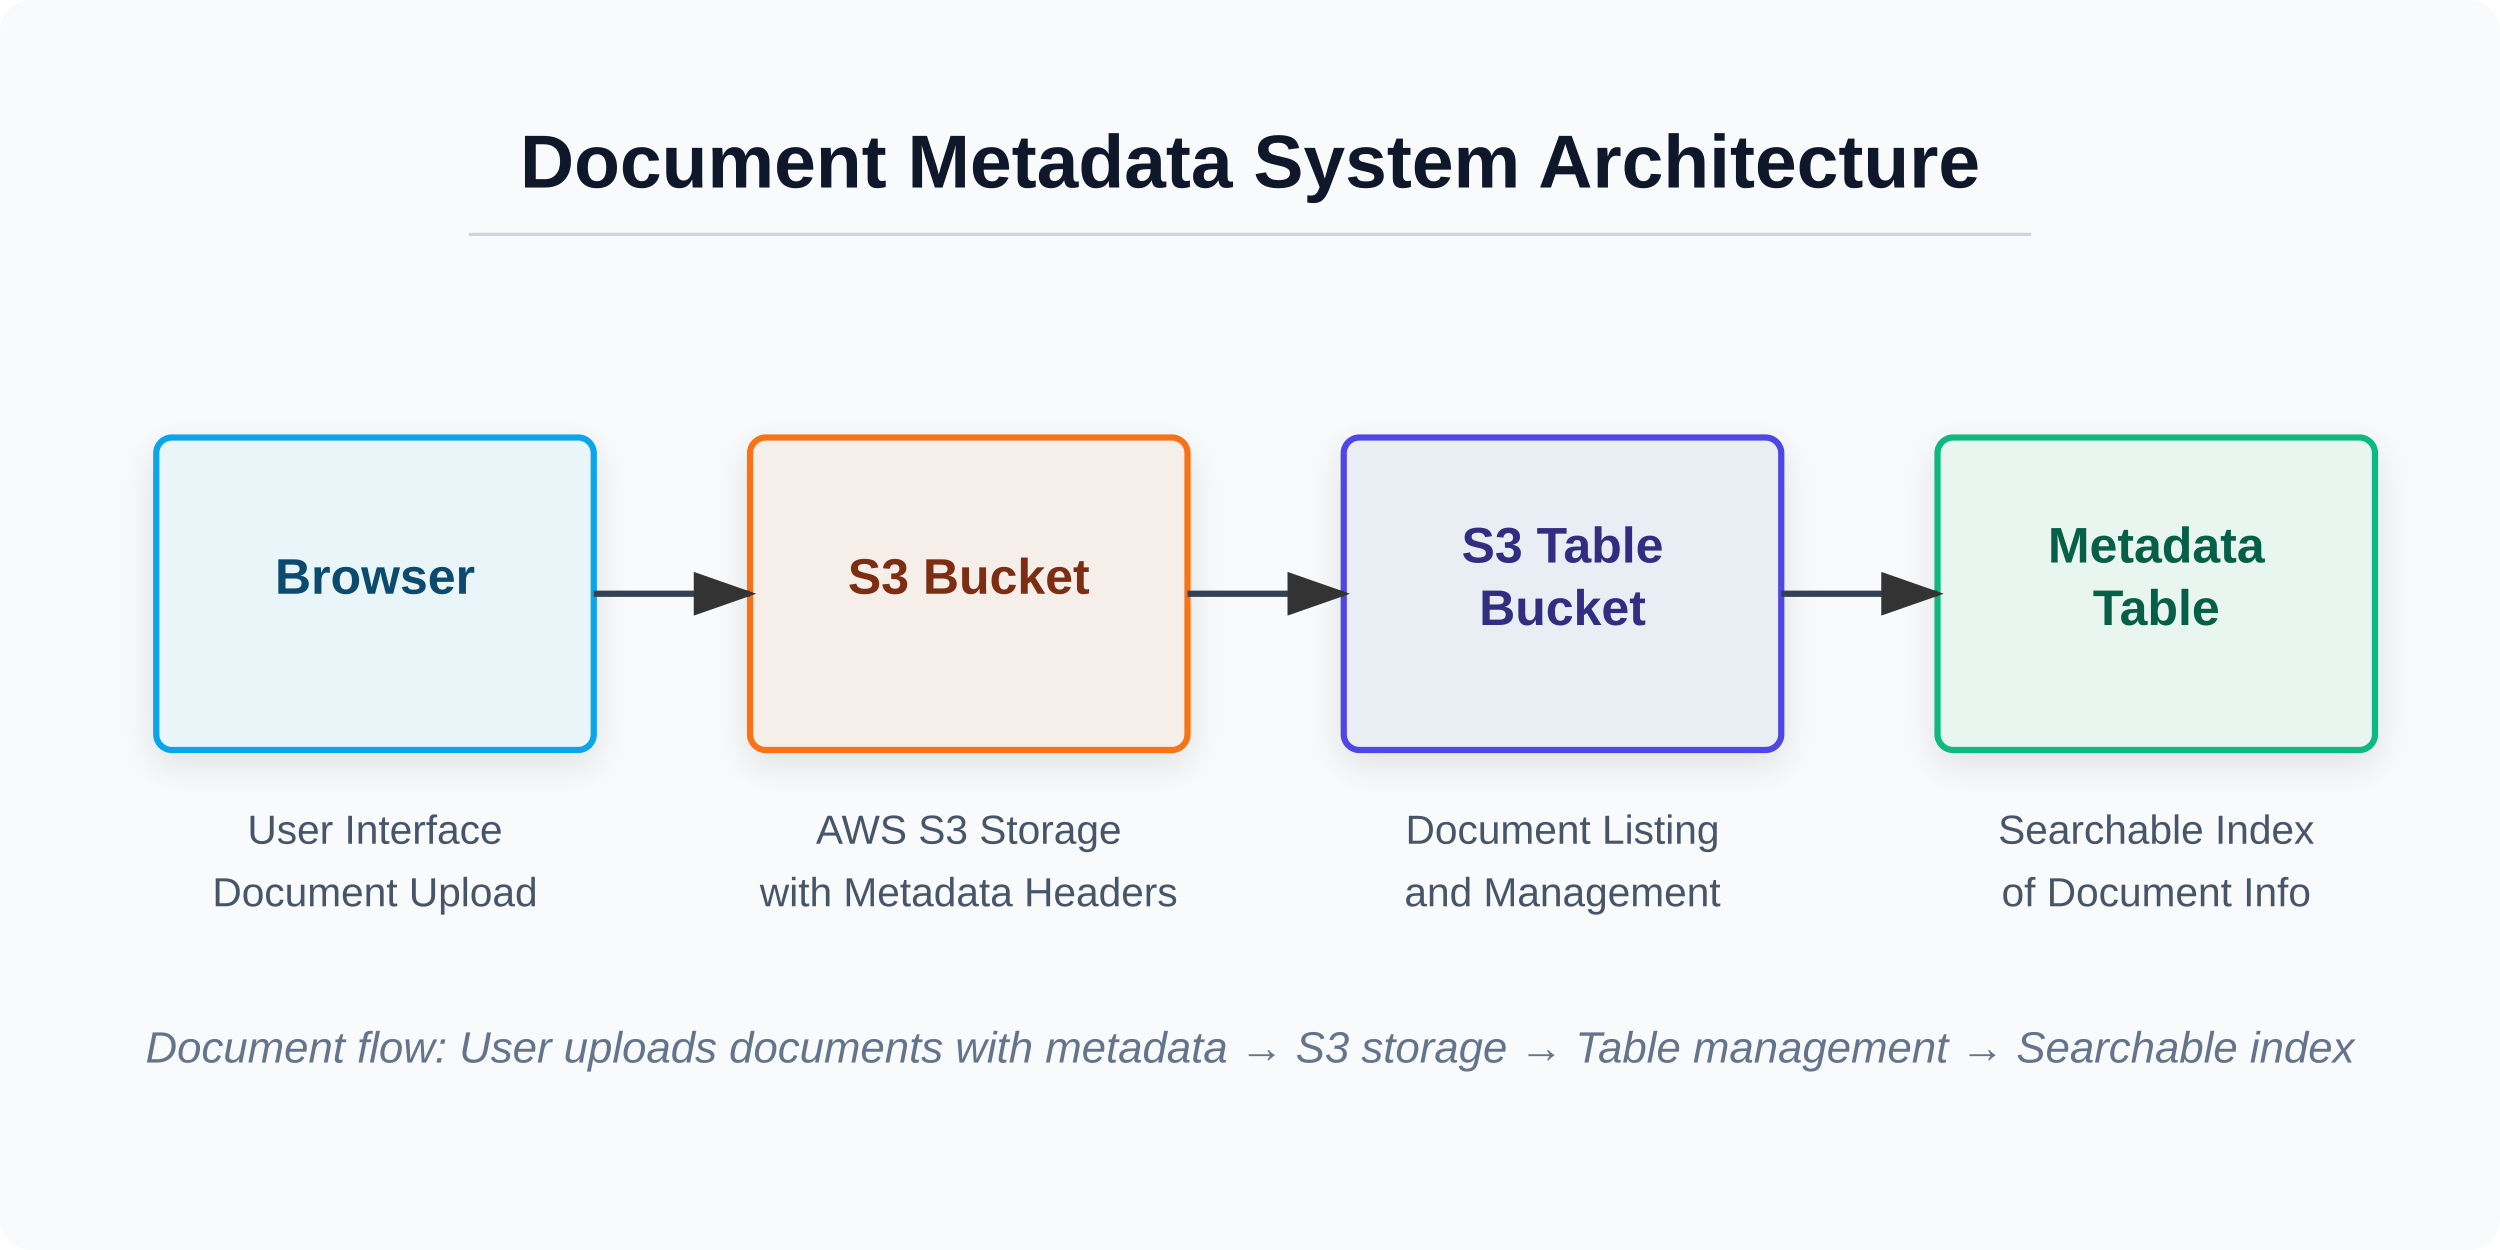
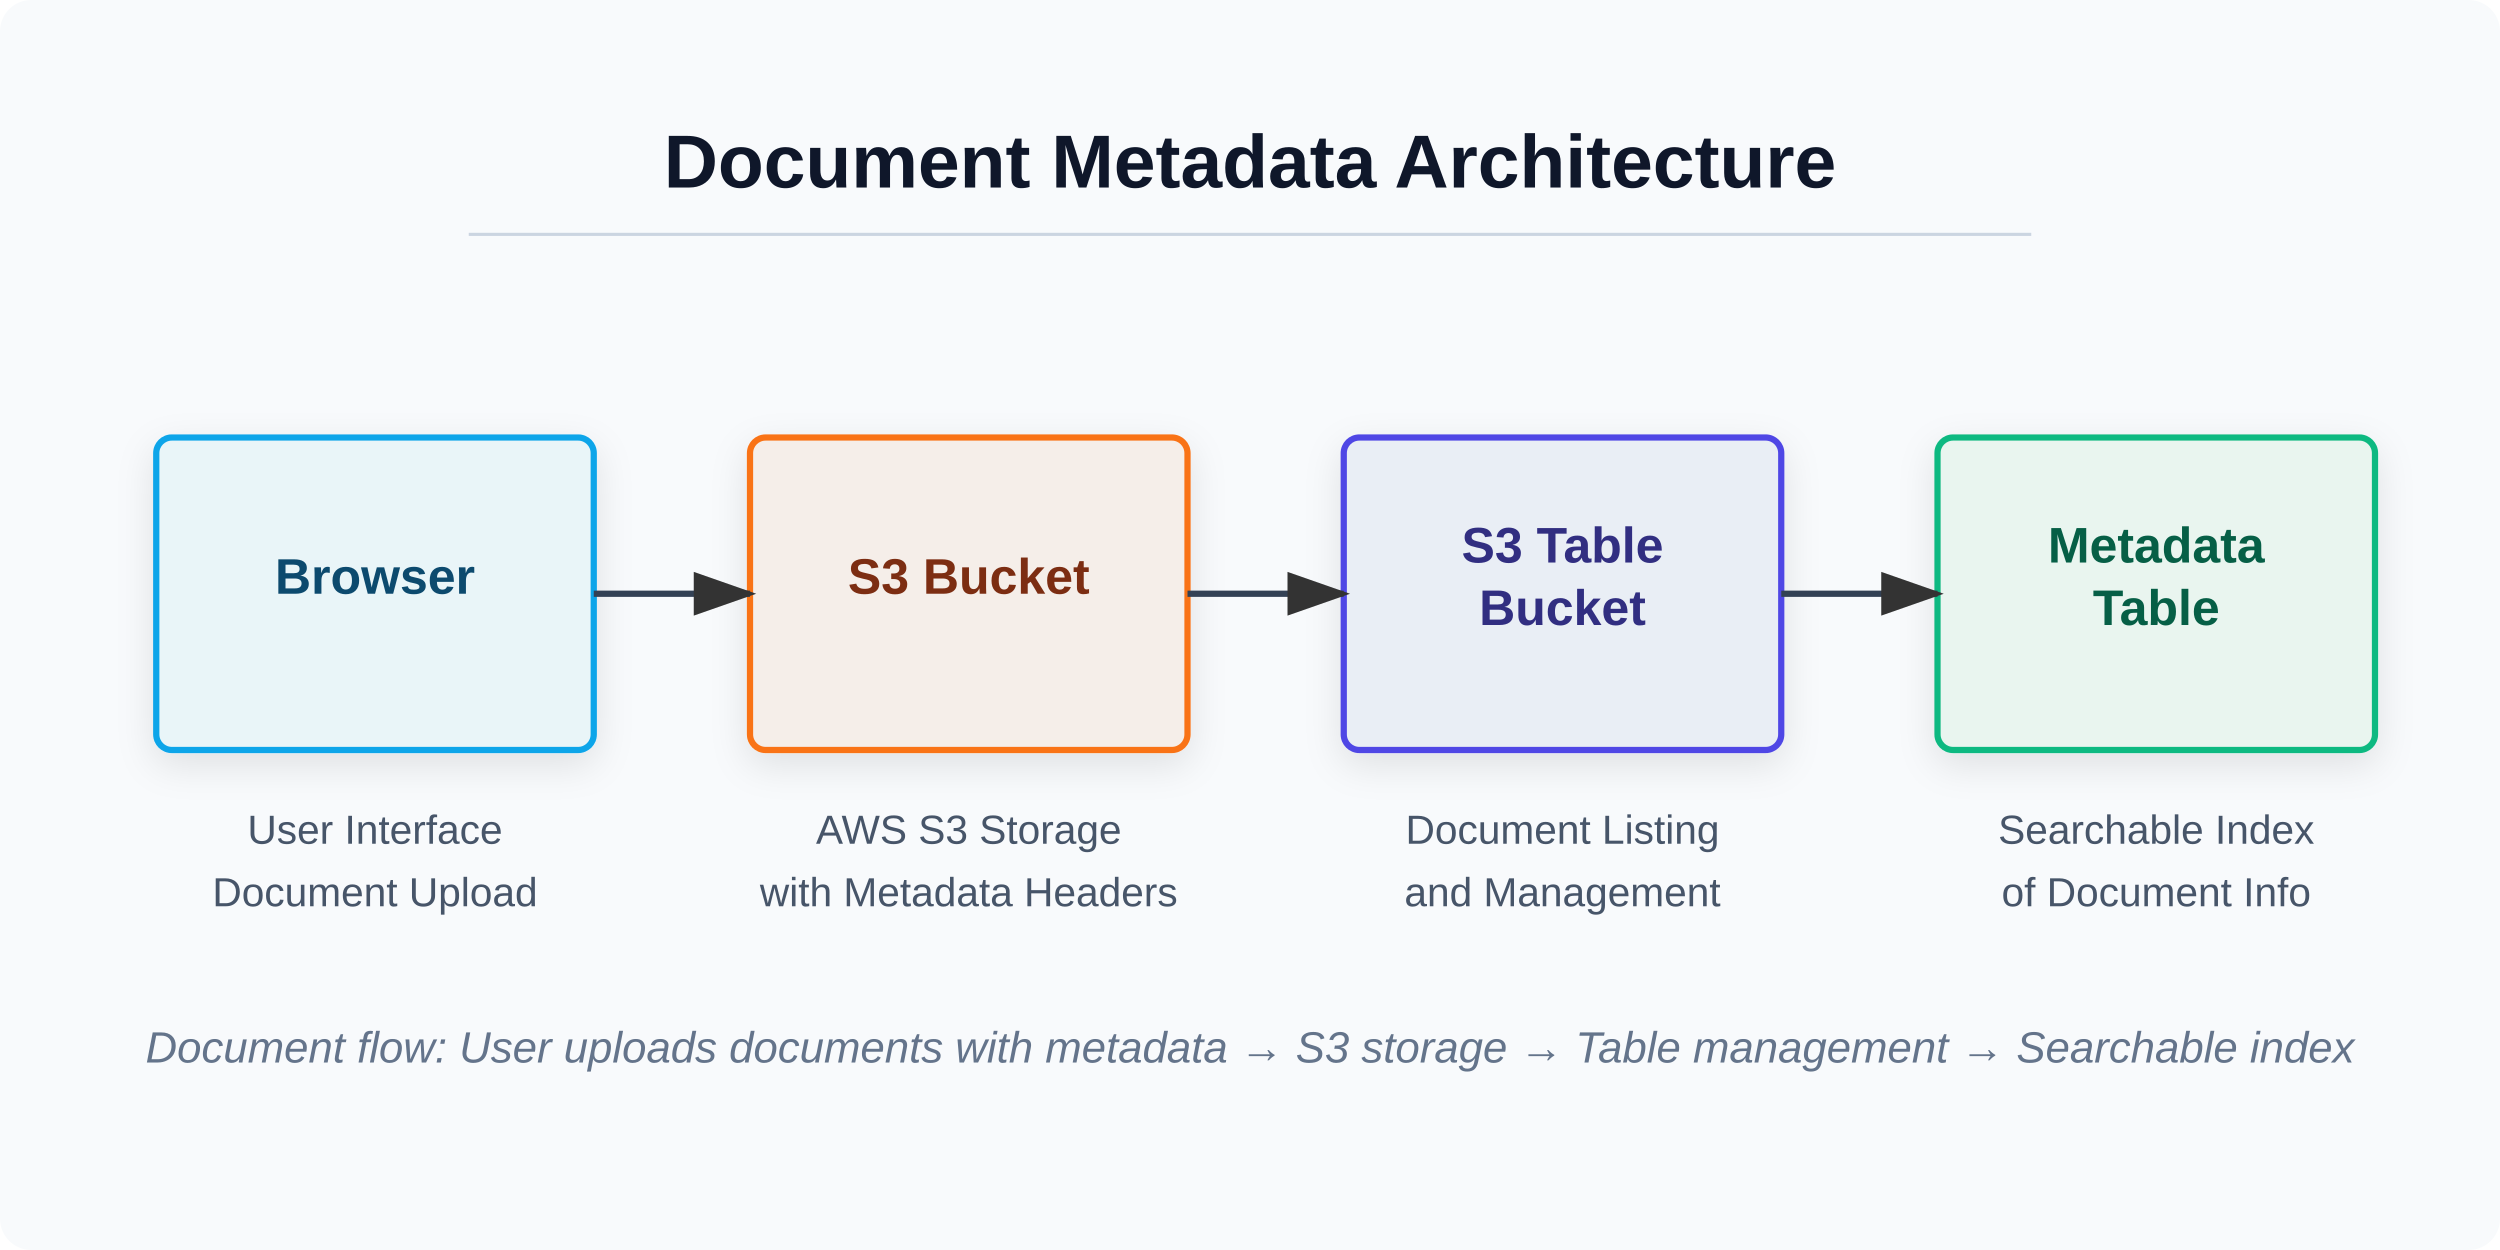
<svg xmlns="http://www.w3.org/2000/svg" width="800" height="400">
  <defs>
    <marker id="arrowhead" markerWidth="10" markerHeight="7" refX="9" refY="3.5" orient="auto">
      <polygon points="0 0, 10 3.5, 0 7" fill="#333" />
    </marker>
  </defs>
  <rect width="100%" height="100%" fill="#f8fafc" rx="10" ry="10" />
-   <text x="400" y="60" text-anchor="middle" font-family="Arial, sans-serif" font-weight="bold" font-size="24" fill="#0f172a">Document Metadata System Architecture</text>
+   <text x="400" y="60" text-anchor="middle" font-family="Arial, sans-serif" font-weight="bold" font-size="24" fill="#0f172a">Document Metadata Architecture</text>
  <line x1="150" y1="75" x2="650" y2="75" stroke="#cbd5e1" stroke-width="1" />
  <rect x="50" y="140" width="140" height="100" rx="5" ry="5" fill="#e9f5f8" filter="drop-shadow(0px 4px 6px rgba(0, 0, 0, 0.1))" stroke="#0ea5e9" stroke-width="2" />
  <text x="120" y="190" text-anchor="middle" font-family="Arial, sans-serif" font-weight="bold" font-size="16" fill="#0c4a6e">Browser</text>
  <rect x="240" y="140" width="140" height="100" rx="5" ry="5" fill="#f5eee9" filter="drop-shadow(0px 4px 6px rgba(0, 0, 0, 0.1))" stroke="#f97316" stroke-width="2" />
  <text x="310" y="190" text-anchor="middle" font-family="Arial, sans-serif" font-weight="bold" font-size="16" fill="#7c2d12">S3 Bucket</text>
  <rect x="430" y="140" width="140" height="100" rx="5" ry="5" fill="#e9eef5" filter="drop-shadow(0px 4px 6px rgba(0, 0, 0, 0.1))" stroke="#4f46e5" stroke-width="2" />
  <text x="500" y="180" text-anchor="middle" font-family="Arial, sans-serif" font-weight="bold" font-size="16" fill="#312e81">S3 Table</text>
  <text x="500" y="200" text-anchor="middle" font-family="Arial, sans-serif" font-weight="bold" font-size="16" fill="#312e81">Bucket</text>
  <rect x="620" y="140" width="140" height="100" rx="5" ry="5" fill="#e9f5ef" filter="drop-shadow(0px 4px 6px rgba(0, 0, 0, 0.1))" stroke="#10b981" stroke-width="2" />
  <text x="690" y="180" text-anchor="middle" font-family="Arial, sans-serif" font-weight="bold" font-size="16" fill="#065f46">Metadata</text>
  <text x="690" y="200" text-anchor="middle" font-family="Arial, sans-serif" font-weight="bold" font-size="16" fill="#065f46">Table</text>
  <line x1="190" y1="190" x2="240" y2="190" stroke="#334155" stroke-width="2" marker-end="url(#arrowhead)" />
  <line x1="380" y1="190" x2="430" y2="190" stroke="#334155" stroke-width="2" marker-end="url(#arrowhead)" />
  <line x1="570" y1="190" x2="620" y2="190" stroke="#334155" stroke-width="2" marker-end="url(#arrowhead)" />
  <text x="120" y="270" text-anchor="middle" font-family="Arial, sans-serif" font-size="13" fill="#475569">User Interface</text>
  <text x="120" y="290" text-anchor="middle" font-family="Arial, sans-serif" font-size="13" fill="#475569">Document Upload</text>
  <text x="310" y="270" text-anchor="middle" font-family="Arial, sans-serif" font-size="13" fill="#475569">AWS S3 Storage</text>
  <text x="310" y="290" text-anchor="middle" font-family="Arial, sans-serif" font-size="13" fill="#475569">with Metadata Headers</text>
  <text x="500" y="270" text-anchor="middle" font-family="Arial, sans-serif" font-size="13" fill="#475569">Document Listing</text>
  <text x="500" y="290" text-anchor="middle" font-family="Arial, sans-serif" font-size="13" fill="#475569">and Management</text>
  <text x="690" y="270" text-anchor="middle" font-family="Arial, sans-serif" font-size="13" fill="#475569">Searchable Index</text>
  <text x="690" y="290" text-anchor="middle" font-family="Arial, sans-serif" font-size="13" fill="#475569">of Document Info</text>
  <text x="400" y="340" text-anchor="middle" font-family="Arial, sans-serif" font-size="14" font-style="italic" fill="#64748b">Document flow: User uploads documents with metadata → S3 storage → Table management → Searchable index</text>
</svg>
